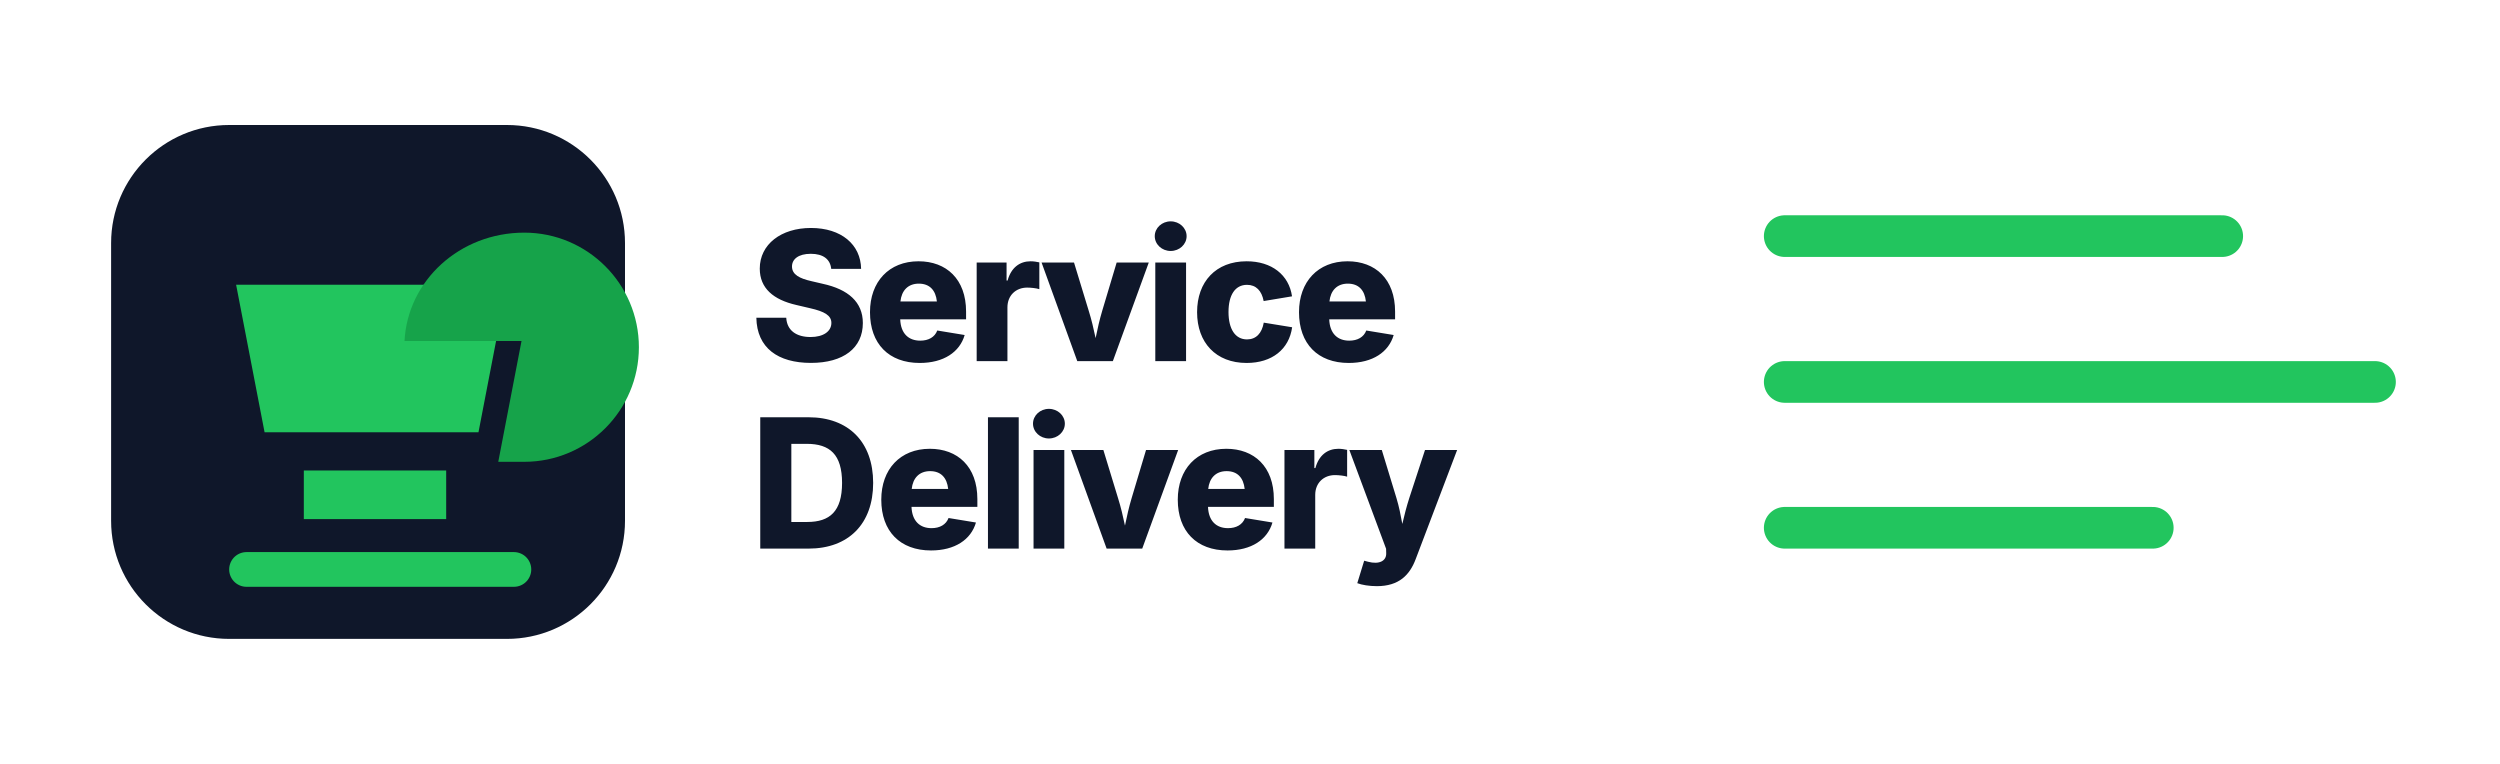
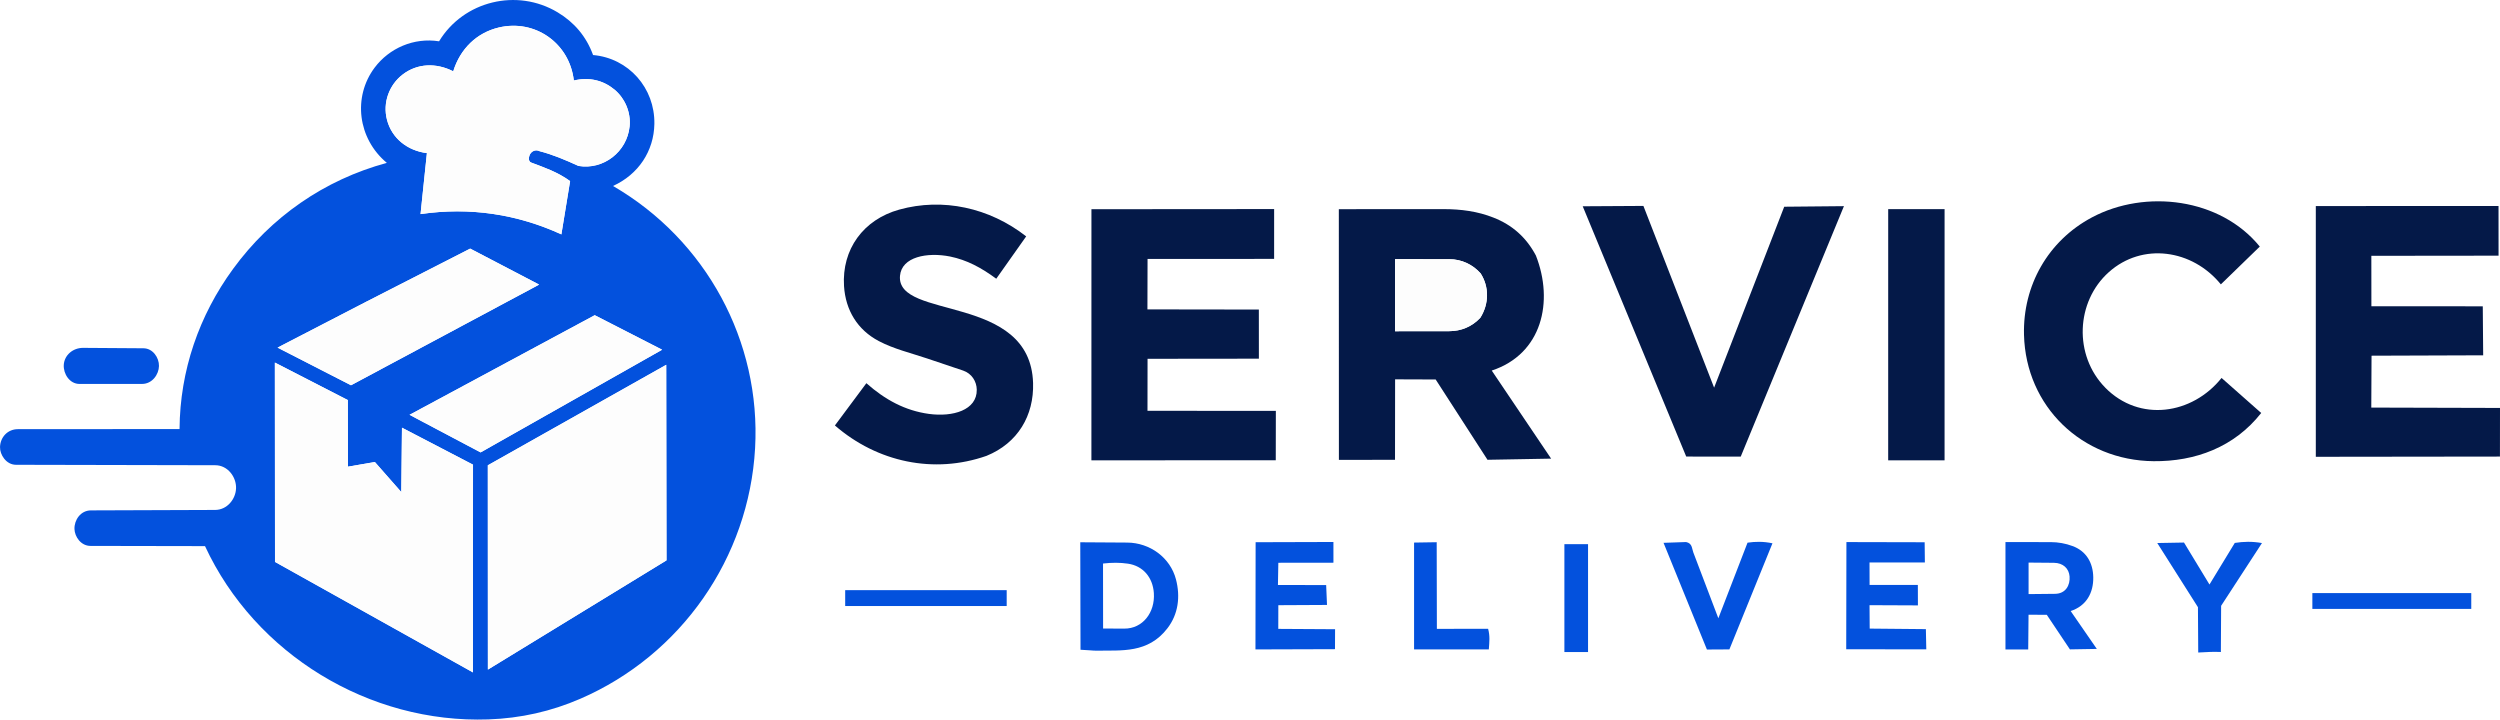
- <svg xmlns="http://www.w3.org/2000/svg" width="720" height="220" viewBox="0 0 720 220" fill="none" role="img" aria-labelledby="title desc">
+ <svg xmlns="http://www.w3.org/2000/svg" id="Camada_1" data-name="Camada 1" viewBox="0 0 1387.82 399.45">
+   <defs>
+     <style>
+       .cls-1 {
+         fill: #041948;
+       }
+ 
+       .cls-2 {
+         fill: #0351dd;
+       }
+ 
+       .cls-3 {
+         fill: #fdfdfd;
+       }
+     </style>
+   </defs>
  <g>
-     <rect x="32" y="36" width="148" height="148" rx="34" fill="#0F172A" />
-     <path d="M68 82H146L137.8 124.5H76.2L68 82Z" fill="#22C55E" />
-     <path d="M87.5 135.5H128.5V149.5H87.5V135.5Z" fill="#22C55E" />
-     <path d="M151 67C169.2 67 184 81.8 184 100C184 118.2 169.2 133 151 133H143.5L150.2 98.2H116.5C117.4 80.8 132.4 67 151 67Z" fill="#16A34A" />
-     <path d="M71 164H148" stroke="#22C55E" stroke-width="10" stroke-linecap="round" />
+     <path class="cls-1" d="M861.06,254.6l-35.31.64-28.77-44.58-22.52-.08-.05,44.67-31.15.04-.04-139.17,58.18-.03c9.63,0,18.89,1.23,27.6,4.68,10.51,4.08,18.33,11.08,23.62,21.09,10.03,25.56,3.44,54.65-24.51,63.85l32.96,48.89ZM821.74,176.43c4.95-7.79,4.96-17.23.2-24.65-4.38-4.95-10.6-7.9-17.39-7.9l-30.13-.02v40.02s30.13-.04,30.13-.04c6.49,0,12.59-2.47,17.19-7.41Z" />
+     <polygon class="cls-1" points="698.84 199.11 637.04 199.18 637 228.05 708.26 228.09 708.21 255.49 605.87 255.55 605.89 116.14 707.31 116.06 707.3 143.72 637.04 143.74 636.97 171.75 698.82 171.84 698.84 199.11" />
+     <path class="cls-1" d="M547.58,253.08c-29,10.14-60.46,3.63-84.1-16.89l17.47-23.47c10.38,9.2,21.55,15.25,34.73,17.05,13.24,1.8,26.71-2.06,26.55-13.42-.06-4.61-2.79-9.02-7.59-10.64l-20.04-6.74c-9.14-3.07-18.29-5.2-26.67-9.59-11.96-6.26-18.54-17.21-19.39-30.54-1.29-20.46,10.74-36.96,30.69-42.49,24.03-6.66,49.96-1.15,70.43,14.87l-16.61,23.51c-8.42-6.2-16.28-10.4-25.63-12.33-12.68-2.51-26.89.11-27.81,10.72-2.14,24.69,72.37,9.56,73.88,59.52.54,17.96-8.41,33.35-25.9,40.44Z" />
+     <rect class="cls-1" x="994.11" y="170.16" width="139.46" height="31.3" transform="translate(877.9586 1249.64) rotate(-89.9963)" />
+     <path class="cls-2" d="M648.09,348.76c-10.82,14.1-25.56,12.18-39.18,12.45-2.16.04-4.46-.34-9.09-.52l-.13-59.66,26.06.17c12.53.08,23.9,8.28,27.07,20.45,2.5,9.61,1.29,19.26-4.73,27.11ZM640.54,329.26c-.59-8.82-6.07-15.13-14.37-16.35-4.47-.66-8.88-.64-13.85-.08l.04,36.08,11.78.05c10.25.05,17.12-8.98,16.4-19.71Z" />
+     <path class="cls-2" d="M1164,360.23l-14.93.26-12.84-19.19-10.13-.05-.18,19.29h-12.63s0-59.62,0-59.62l25.11.02c4.12,0,8.35.77,11.97,2.14,7.86,2.79,11.55,9.44,11.66,17.44.12,8.53-3.78,15.84-12.55,18.68l14.52,21.03ZM1140.8,329.65c5.99-.06,8.45-4.86,8.08-9.64-.34-4.44-3.6-7.54-8.72-7.58l-14.04-.12v17.49s14.68-.15,14.68-.15Z" />
+     <polygon class="cls-2" points="736.66 335.82 709.64 335.96 709.61 349.11 741.14 349.3 741.09 360.37 696.94 360.51 697.03 301 740.22 300.87 740.23 312.37 709.64 312.41 709.42 324.74 736.19 324.79 736.66 335.82" />
+     <polygon class="cls-2" points="1064.69 336.07 1037.83 335.95 1037.92 348.95 1069.11 349.25 1069.34 360.46 1024.89 360.43 1025 300.92 1068.43 301.02 1068.55 312.24 1037.82 312.25 1037.86 324.71 1064.65 324.71 1064.69 336.07" />
+     <path class="cls-2" d="M970.1,301.25c4.45-.63,8.81-.72,13.84.35l-23.91,58.9-12.47.07-24.08-59.23,12.5-.44c3.5.71,3.17,3.52,4.02,5.75l13.9,36.57,16.2-41.96Z" />
+     <path class="cls-2" d="M1255.68,301.46l-22.67,34.83-.14,25.65c-4.35-.19-7.19,0-12.57.29l-.16-25.16-22.58-35.62,14.84-.27,14.14,23.3,14.05-23.09c4.91-.75,9.49-.91,15.08.07Z" />
+     <path class="cls-2" d="M826.09,349.05c1.09,4.02.71,7.17.4,11.44h-41.5s0-59.29,0-59.29l12.56-.2.1,48.1,28.43-.05Z" />
+     <rect class="cls-2" x="868.89" y="300.88" width="13.13" height="59.89" transform="translate(-.45 1.2)" />
+     <polygon class="cls-1" points="1378.48 197.24 1316.51 197.46 1316.37 226.26 1387.82 226.46 1387.79 253.45 1285.57 253.58 1285.57 114.38 1387 114.36 1387.02 141.93 1316.4 142.01 1316.43 170.01 1378.26 170.04 1378.48 197.24" />
+     <path class="cls-1" d="M1168.66,215.19c19.03,19.37,48.35,14.95,64.59-5.38l22.01,19.45c-14.93,18.99-36.67,26.99-59.77,26.76-39.61-.39-70.89-30.23-71.91-70.14-.7-27.32,13.27-52.17,37.7-65.19,29.76-15.85,71.33-10.72,93.19,16.19l-21.61,20.98c-15.83-19.45-43.58-23.44-62.2-6.78-18.34,16.4-19.58,46.2-1.98,64.11Z" />
+     <polygon class="cls-1" points="990.47 114.76 1023.62 114.44 966.33 253.47 936.07 253.45 878.61 114.51 912.3 114.31 951.55 215.2 990.47 114.76" />
+     <rect class="cls-2" x="469.19" y="327.61" width="89.65" height="8.81" />
+     <path class="cls-3" d="M821.74,176.43c-4.61,4.94-10.7,7.4-17.19,7.41l-30.12.04v-40.02s30.13.02,30.13.02c6.78,0,13,2.95,17.39,7.9,4.76,7.42,4.75,16.85-.2,24.65Z" />
+     <rect class="cls-2" x="1284.06" y="327.63" width="88.21" height="8.78" transform="translate(-.4 1.61)" />
  </g>
-   <g fill="#0F172A">
-     <text x="216" y="104" font-family="Inter, ui-sans-serif, system-ui, -apple-system, BlinkMacSystemFont, 'Segoe UI', sans-serif" font-size="52" font-weight="800" letter-spacing="-1.6">Service</text>
-     <text x="216" y="158" font-family="Inter, ui-sans-serif, system-ui, -apple-system, BlinkMacSystemFont, 'Segoe UI', sans-serif" font-size="52" font-weight="800" letter-spacing="-1.6">Delivery</text>
+   <g>
+     <path class="cls-2" d="M50.48,283.33l68.95-.25c6.67-.02,11.43-6.01,11.61-12.05.19-6.19-4.59-12.76-11.53-12.77l-110.62-.24c-5.44-.01-8.99-5.58-8.88-9.86.15-5.38,4.15-9.91,9.92-9.92l89.74-.06c.24-32.59,10.86-63.07,29.69-88.87,21.03-28.82,50.63-49.49,85.39-58.89-16.23-13.53-18.96-36.66-6.76-52.9,8.06-10.72,21.69-16.81,35.75-14.59,13.57-22.39,43.25-29.66,65.84-16.07,9.14,5.49,15.89,13.33,19.65,23.69,19.71,1.74,34.38,18.27,34.03,38.26-.27,15.08-8.88,28.04-22.97,34.43,51.7,29.97,82.21,86.27,78.88,145.61-3.42,60.84-41.06,114.77-96.94,139.02-16.29,7.07-33.2,10.86-51.07,11.49-66.22,2.33-129.51-36.2-157.35-96.19l-63.57-.12c-5.26,0-8.76-5.02-8.9-9.38-.16-4.94,3.36-10.32,9.15-10.34ZM316.49,100.53c-7.04-5.08-14.24-7.5-21.6-10.29-2.04-.77-1.24-3.78-.48-4.92.96-1.46,2.99-2.45,5.01-1.44,7.6,1.98,14.41,4.9,21.72,8.23,13.81,2.31,26.97-7.83,28.37-21.99.79-8.01-2.78-15.75-8.45-20.43-6.16-5.08-13.99-7.07-22.52-5-2.31-20.61-21.45-34.25-41.71-29.41-12.18,2.91-21.35,11.77-25.23,24.3-9.43-4.78-19.87-4.53-28.12,1.82-7.33,5.64-11.19,15.47-8.64,25.17,2.7,10.26,11.38,17.07,22.14,18.42l-3.53,33.85c27.26-4,53.54-.03,78.18,11.26l4.85-29.59ZM194.84,213.87l104.43-55.88-38.26-19.98-57.84,29.57-49.09,25.39,40.76,20.9ZM266.79,251.14l100.76-57-37.4-19.16-102.8,55.3,39.44,20.86ZM222.78,273.18l-14.69-16.7-14.93,2.59-.07-36.97-40.51-20.82.07,110.65,109.89,61.34.04-115.31-39.44-20.53-.37,35.75ZM369.99,311.07l-.15-108.56-99.04,55.79.04,113.41,99.15-60.64Z" />
+     <path class="cls-2" d="M78.85,213.14h-34.68c-5.56.01-9.07-5.66-8.77-10.59.33-5.43,5.1-9.48,10.77-9.44l33.48.23c5.19.04,8.68,5.18,8.6,9.84s-3.72,9.95-9.4,9.95Z" />
+     <path class="cls-3" d="M316.49,100.53l-4.85,29.59c-24.64-11.29-50.93-15.26-78.18-11.26l3.53-33.85c-10.76-1.35-19.44-8.16-22.14-18.42-2.55-9.7,1.3-19.52,8.64-25.17,8.25-6.35,18.7-6.61,28.12-1.82,3.88-12.53,13.05-21.39,25.23-24.3,20.26-4.84,39.4,8.8,41.71,29.41,8.53-2.08,16.35-.09,22.52,5,5.68,4.68,9.24,12.42,8.45,20.43-1.4,14.16-14.56,24.3-28.37,21.99-7.31-3.33-14.11-6.25-21.72-8.23-2.03-1.01-4.05-.01-5.01,1.44-.76,1.14-1.56,4.14.48,4.92,7.36,2.78,14.56,5.2,21.6,10.29Z" />
+     <g>
+       <polygon class="cls-3" points="222.78 273.18 223.15 237.43 262.59 257.96 262.54 373.27 152.66 311.93 152.59 201.28 193.1 222.1 193.16 259.07 208.09 256.47 222.78 273.18" />
+       <polygon class="cls-3" points="369.99 311.07 270.84 371.71 270.8 258.3 369.84 202.52 369.99 311.07" />
+       <polygon class="cls-3" points="194.84 213.87 154.08 192.97 203.17 167.58 261.01 138.01 299.28 157.99 194.84 213.87" />
+       <polygon class="cls-3" points="266.79 251.14 227.35 230.28 330.14 174.98 367.55 194.14 266.79 251.14" />
+     </g>
  </g>
-   <path d="M514 68H640" stroke="#22C55E" stroke-width="12" stroke-linecap="round" />
-   <path d="M514 110H684" stroke="#22C55E" stroke-width="12" stroke-linecap="round" />
-   <path d="M514 152H620" stroke="#22C55E" stroke-width="12" stroke-linecap="round" />
</svg>
